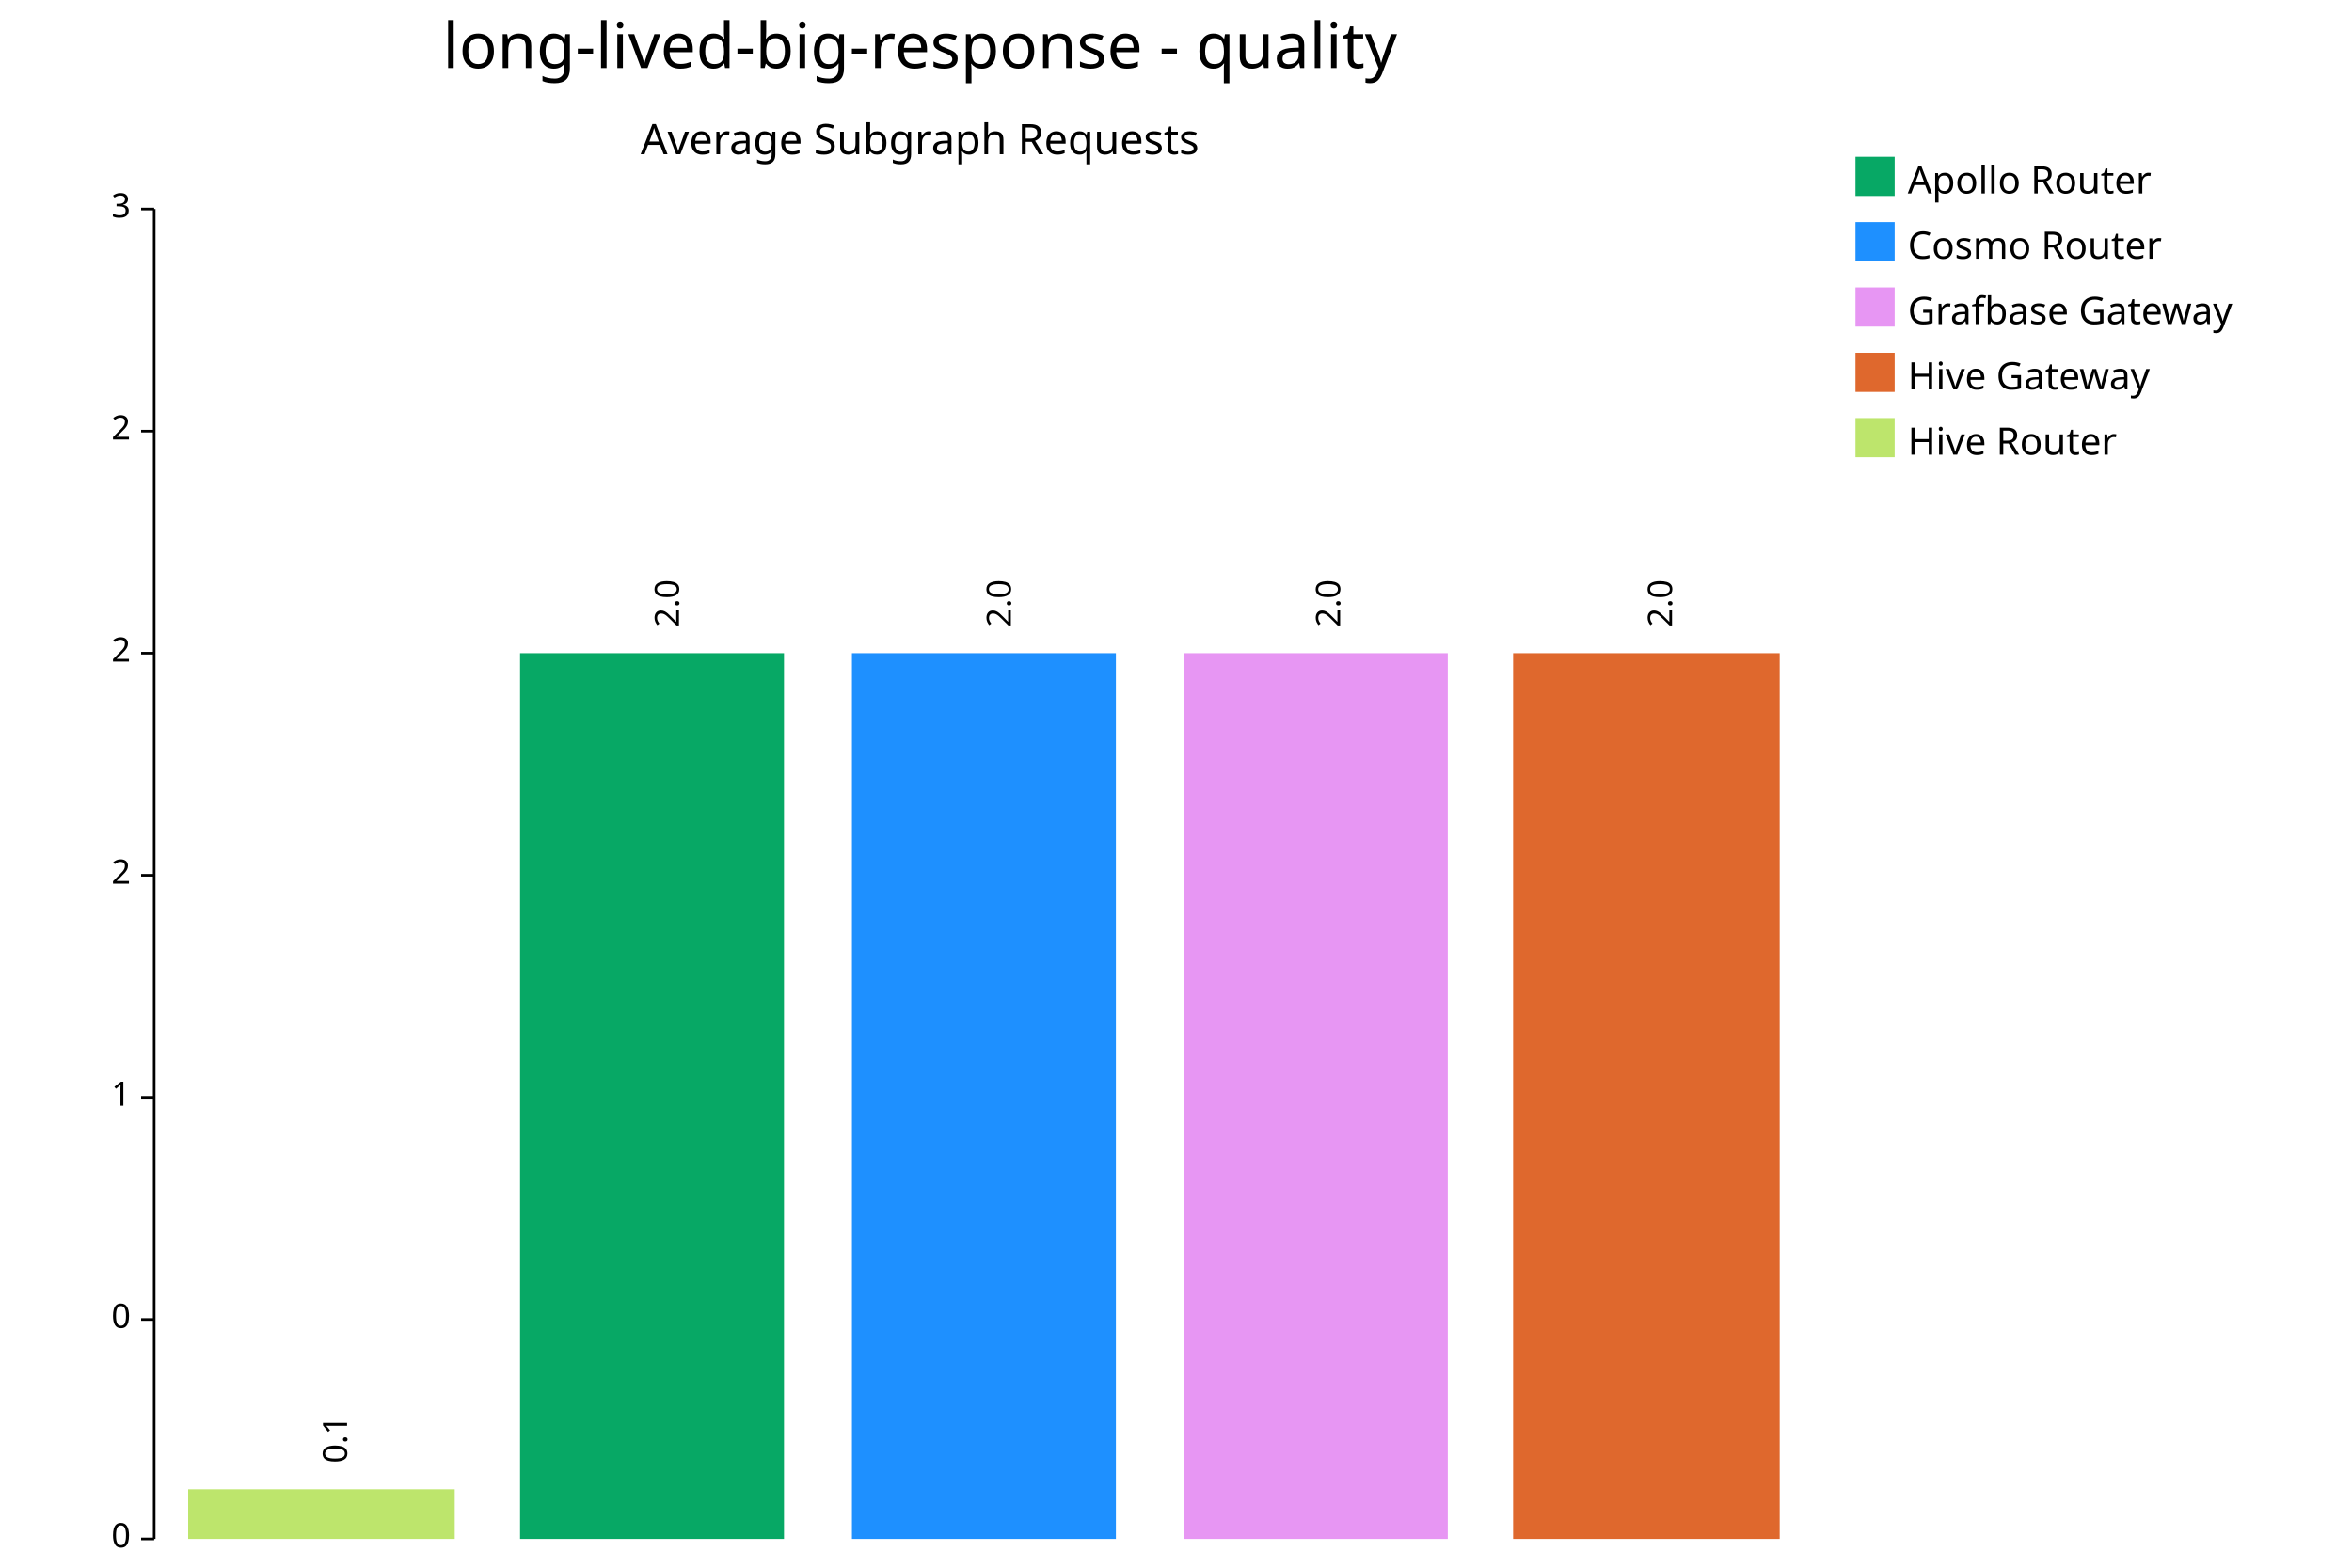
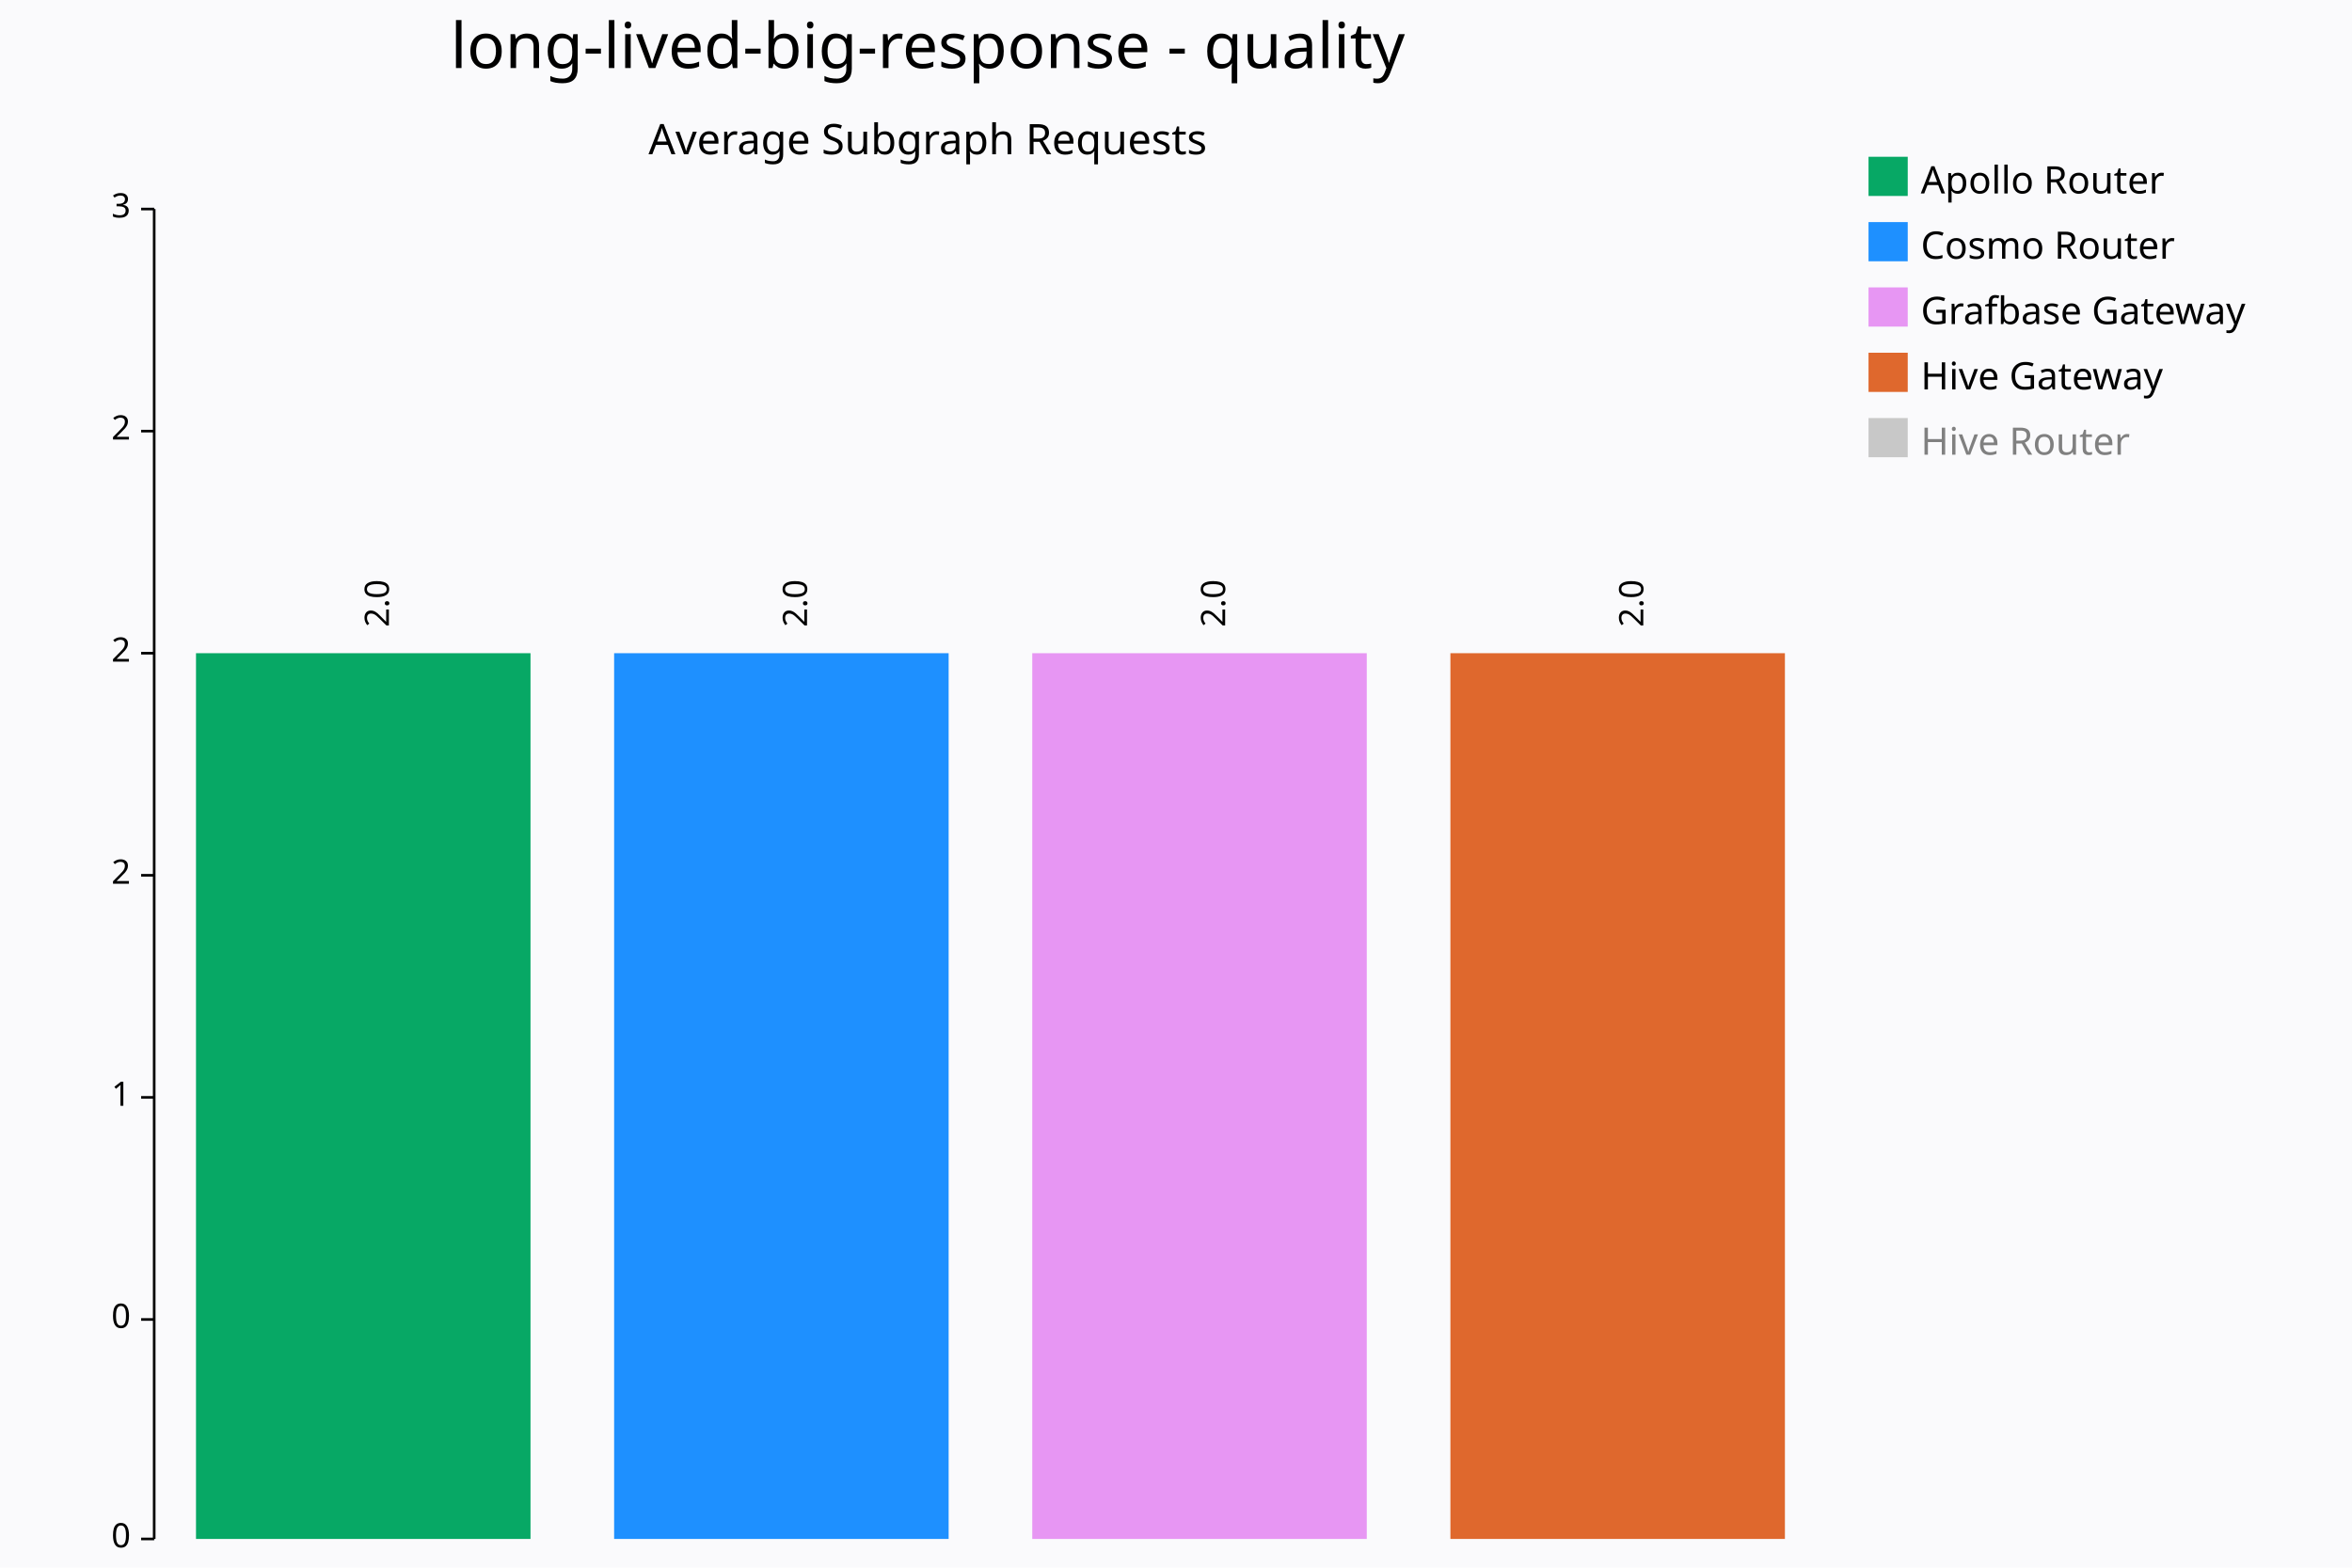
<svg xmlns="http://www.w3.org/2000/svg" width="900" height="600" viewBox="0 0 900 600">
-   <text x="352" y="20" dy="0.5ex" text-anchor="middle" font-family="sans-serif" font-size="24.194" opacity="1" fill="#000000">
+   <rect x="0" y="0" width="900" height="600" opacity="1" fill="#FAFAFC" stroke="none" />
+   <text x="355" y="20" dy="0.5ex" text-anchor="middle" font-family="sans-serif" font-size="24.194" opacity="1" fill="#000000">
long-lived-big-response - quality
</text>
-   <text x="352" y="55" dy="0.5ex" text-anchor="middle" font-family="sans-serif" font-size="16.129" opacity="1" fill="#000000">
+   <text x="355" y="55" dy="0.5ex" text-anchor="middle" font-family="sans-serif" font-size="16.129" opacity="1" fill="#000000">
Average Subgraph Requests
</text>
  <polyline fill="none" opacity="1" stroke="#000000" stroke-width="1" points="59,80 59,589 " />
  <text x="50" y="589" dy="0.5ex" text-anchor="end" font-family="sans-serif" font-size="12.903" opacity="1" fill="#000000">
0
</text>
  <polyline fill="none" opacity="1" stroke="#000000" stroke-width="1" points="54,589 59,589 " />
  <text x="50" y="505" dy="0.5ex" text-anchor="end" font-family="sans-serif" font-size="12.903" opacity="1" fill="#000000">
0
</text>
  <polyline fill="none" opacity="1" stroke="#000000" stroke-width="1" points="54,505 59,505 " />
  <text x="50" y="420" dy="0.5ex" text-anchor="end" font-family="sans-serif" font-size="12.903" opacity="1" fill="#000000">
1
</text>
  <polyline fill="none" opacity="1" stroke="#000000" stroke-width="1" points="54,420 59,420 " />
  <text x="50" y="335" dy="0.5ex" text-anchor="end" font-family="sans-serif" font-size="12.903" opacity="1" fill="#000000">
2
</text>
  <polyline fill="none" opacity="1" stroke="#000000" stroke-width="1" points="54,335 59,335 " />
  <text x="50" y="250" dy="0.5ex" text-anchor="end" font-family="sans-serif" font-size="12.903" opacity="1" fill="#000000">
2
</text>
  <polyline fill="none" opacity="1" stroke="#000000" stroke-width="1" points="54,250 59,250 " />
  <text x="50" y="165" dy="0.5ex" text-anchor="end" font-family="sans-serif" font-size="12.903" opacity="1" fill="#000000">
2
</text>
  <polyline fill="none" opacity="1" stroke="#000000" stroke-width="1" points="54,165 59,165 " />
  <text x="50" y="80" dy="0.5ex" text-anchor="end" font-family="sans-serif" font-size="12.903" opacity="1" fill="#000000">
3
</text>
  <polyline fill="none" opacity="1" stroke="#000000" stroke-width="1" points="54,80 59,80 " />
-   <rect x="72" y="570" width="102" height="19" opacity="1" fill="#BDE56C" stroke="none" />
-   <text x="123" y="560" dy="0.76em" text-anchor="start" font-family="sans-serif" font-size="12.903" opacity="1" fill="#000000" transform="rotate(270, 123, 560)">
- 0.1
- </text>
-   <rect x="199" y="250" width="101" height="339" opacity="1" fill="#07A865" stroke="none" />
-   <text x="250" y="240" dy="0.76em" text-anchor="start" font-family="sans-serif" font-size="12.903" opacity="1" fill="#000000" transform="rotate(270, 250, 240)">
+   <rect x="75" y="250" width="128" height="339" opacity="1" fill="#07A865" stroke="none" />
+   <text x="139" y="240" dy="0.76em" text-anchor="start" font-family="sans-serif" font-size="12.903" opacity="1" fill="#000000" transform="rotate(270, 139, 240)">
2.0
</text>
-   <rect x="326" y="250" width="101" height="339" opacity="1" fill="#1E90FF" stroke="none" />
-   <text x="377" y="240" dy="0.76em" text-anchor="start" font-family="sans-serif" font-size="12.903" opacity="1" fill="#000000" transform="rotate(270, 377, 240)">
+   <rect x="235" y="250" width="128" height="339" opacity="1" fill="#1E90FF" stroke="none" />
+   <text x="299" y="240" dy="0.76em" text-anchor="start" font-family="sans-serif" font-size="12.903" opacity="1" fill="#000000" transform="rotate(270, 299, 240)">
2.0
</text>
-   <rect x="453" y="250" width="101" height="339" opacity="1" fill="#E796F3" stroke="none" />
-   <text x="503" y="240" dy="0.76em" text-anchor="start" font-family="sans-serif" font-size="12.903" opacity="1" fill="#000000" transform="rotate(270, 503, 240)">
+   <rect x="395" y="250" width="128" height="339" opacity="1" fill="#E796F3" stroke="none" />
+   <text x="459" y="240" dy="0.76em" text-anchor="start" font-family="sans-serif" font-size="12.903" opacity="1" fill="#000000" transform="rotate(270, 459, 240)">
2.0
</text>
-   <rect x="579" y="250" width="102" height="339" opacity="1" fill="#DF682D" stroke="none" />
-   <text x="630" y="240" dy="0.76em" text-anchor="start" font-family="sans-serif" font-size="12.903" opacity="1" fill="#000000" transform="rotate(270, 630, 240)">
+   <rect x="555" y="250" width="128" height="339" opacity="1" fill="#DF682D" stroke="none" />
+   <text x="619" y="240" dy="0.76em" text-anchor="start" font-family="sans-serif" font-size="12.903" opacity="1" fill="#000000" transform="rotate(270, 619, 240)">
2.0
</text>
-   <rect x="710" y="60" width="15" height="15" opacity="1" fill="#07A865" stroke="none" />
-   <text x="730" y="63" dy="0.76em" text-anchor="start" font-family="sans-serif" font-size="14.516" opacity="1" fill="#000000">
+   <rect x="715" y="60" width="15" height="15" opacity="1" fill="#07A865" stroke="none" />
+   <text x="735" y="63" dy="0.76em" text-anchor="start" font-family="sans-serif" font-size="14.516" opacity="1" fill="#000000">
Apollo Router
</text>
-   <rect x="710" y="85" width="15" height="15" opacity="1" fill="#1E90FF" stroke="none" />
-   <text x="730" y="88" dy="0.76em" text-anchor="start" font-family="sans-serif" font-size="14.516" opacity="1" fill="#000000">
+   <rect x="715" y="85" width="15" height="15" opacity="1" fill="#1E90FF" stroke="none" />
+   <text x="735" y="88" dy="0.76em" text-anchor="start" font-family="sans-serif" font-size="14.516" opacity="1" fill="#000000">
Cosmo Router
</text>
-   <rect x="710" y="110" width="15" height="15" opacity="1" fill="#E796F3" stroke="none" />
-   <text x="730" y="113" dy="0.76em" text-anchor="start" font-family="sans-serif" font-size="14.516" opacity="1" fill="#000000">
+   <rect x="715" y="110" width="15" height="15" opacity="1" fill="#E796F3" stroke="none" />
+   <text x="735" y="113" dy="0.76em" text-anchor="start" font-family="sans-serif" font-size="14.516" opacity="1" fill="#000000">
Grafbase Gateway
</text>
-   <rect x="710" y="135" width="15" height="15" opacity="1" fill="#DF682D" stroke="none" />
-   <text x="730" y="138" dy="0.76em" text-anchor="start" font-family="sans-serif" font-size="14.516" opacity="1" fill="#000000">
+   <rect x="715" y="135" width="15" height="15" opacity="1" fill="#DF682D" stroke="none" />
+   <text x="735" y="138" dy="0.76em" text-anchor="start" font-family="sans-serif" font-size="14.516" opacity="1" fill="#000000">
Hive Gateway
</text>
-   <rect x="710" y="160" width="15" height="15" opacity="1" fill="#BDE56C" stroke="none" />
-   <text x="730" y="163" dy="0.76em" text-anchor="start" font-family="sans-serif" font-size="14.516" opacity="1" fill="#000000">
+   <rect x="715" y="160" width="15" height="15" opacity="1" fill="#C8C8C8" stroke="none" />
+   <text x="735" y="163" dy="0.76em" text-anchor="start" font-family="sans-serif" font-size="14.516" opacity="1" fill="#808080">
Hive Router
</text>
</svg>
